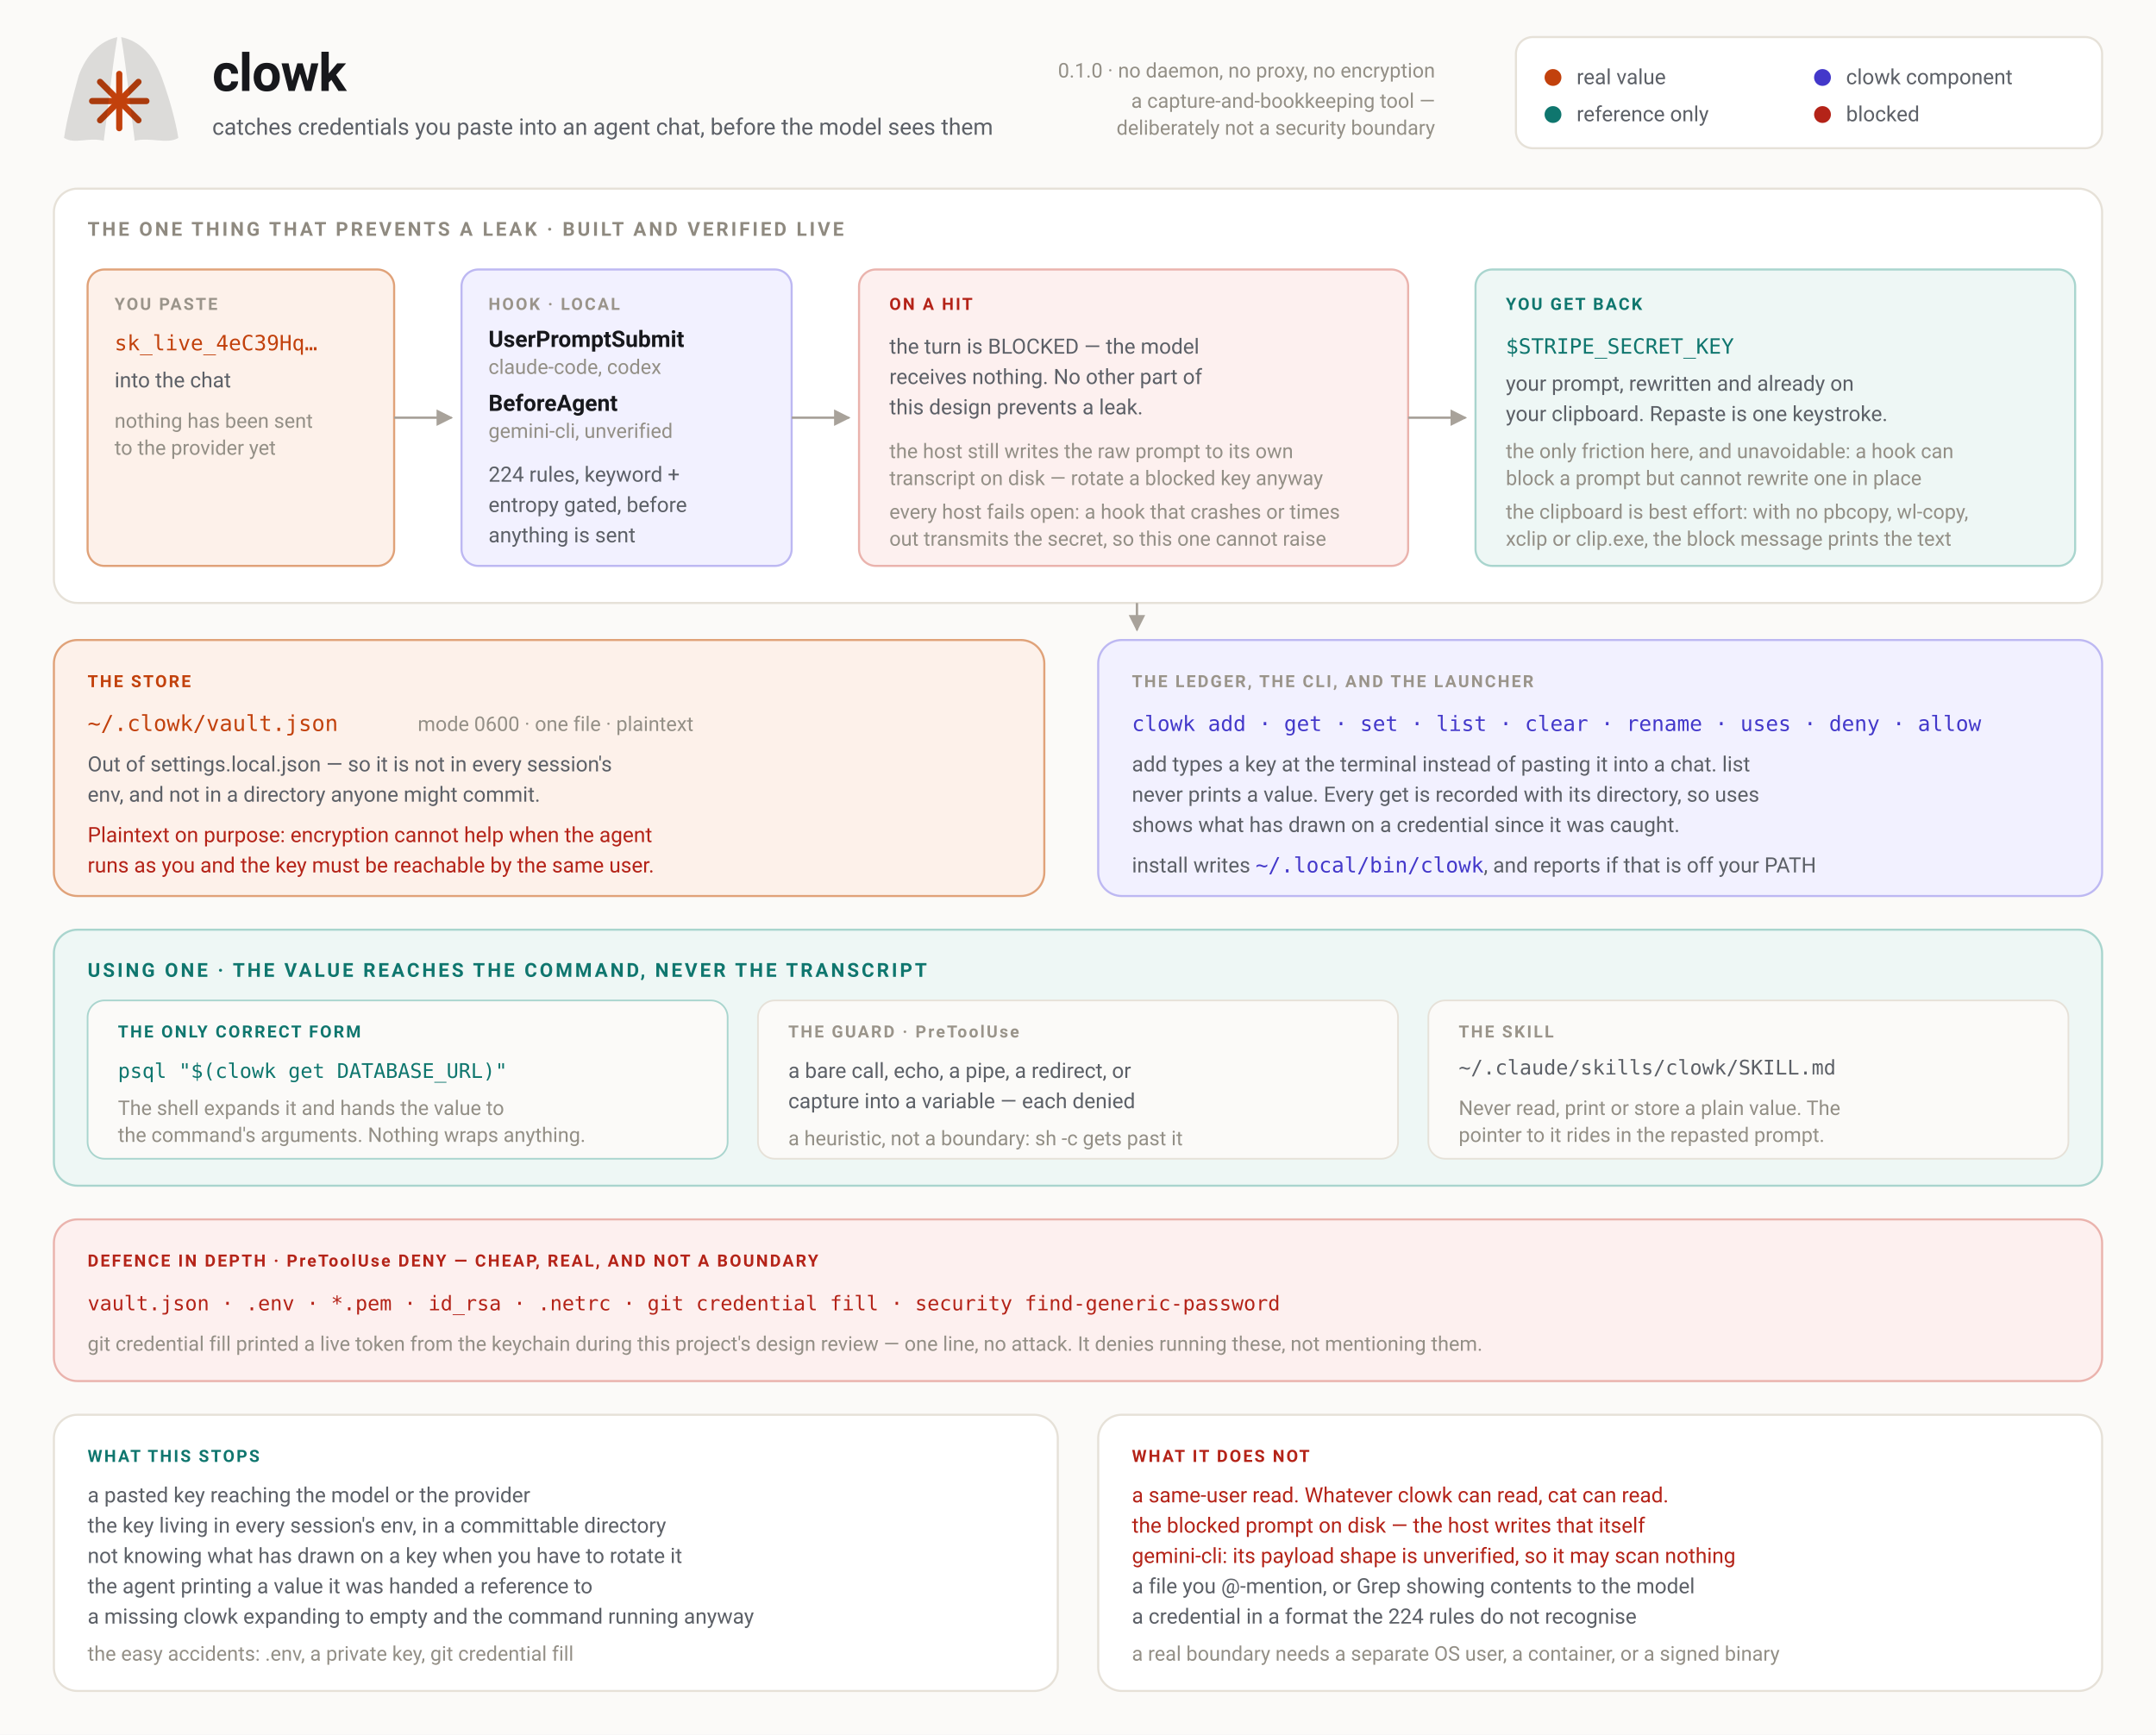
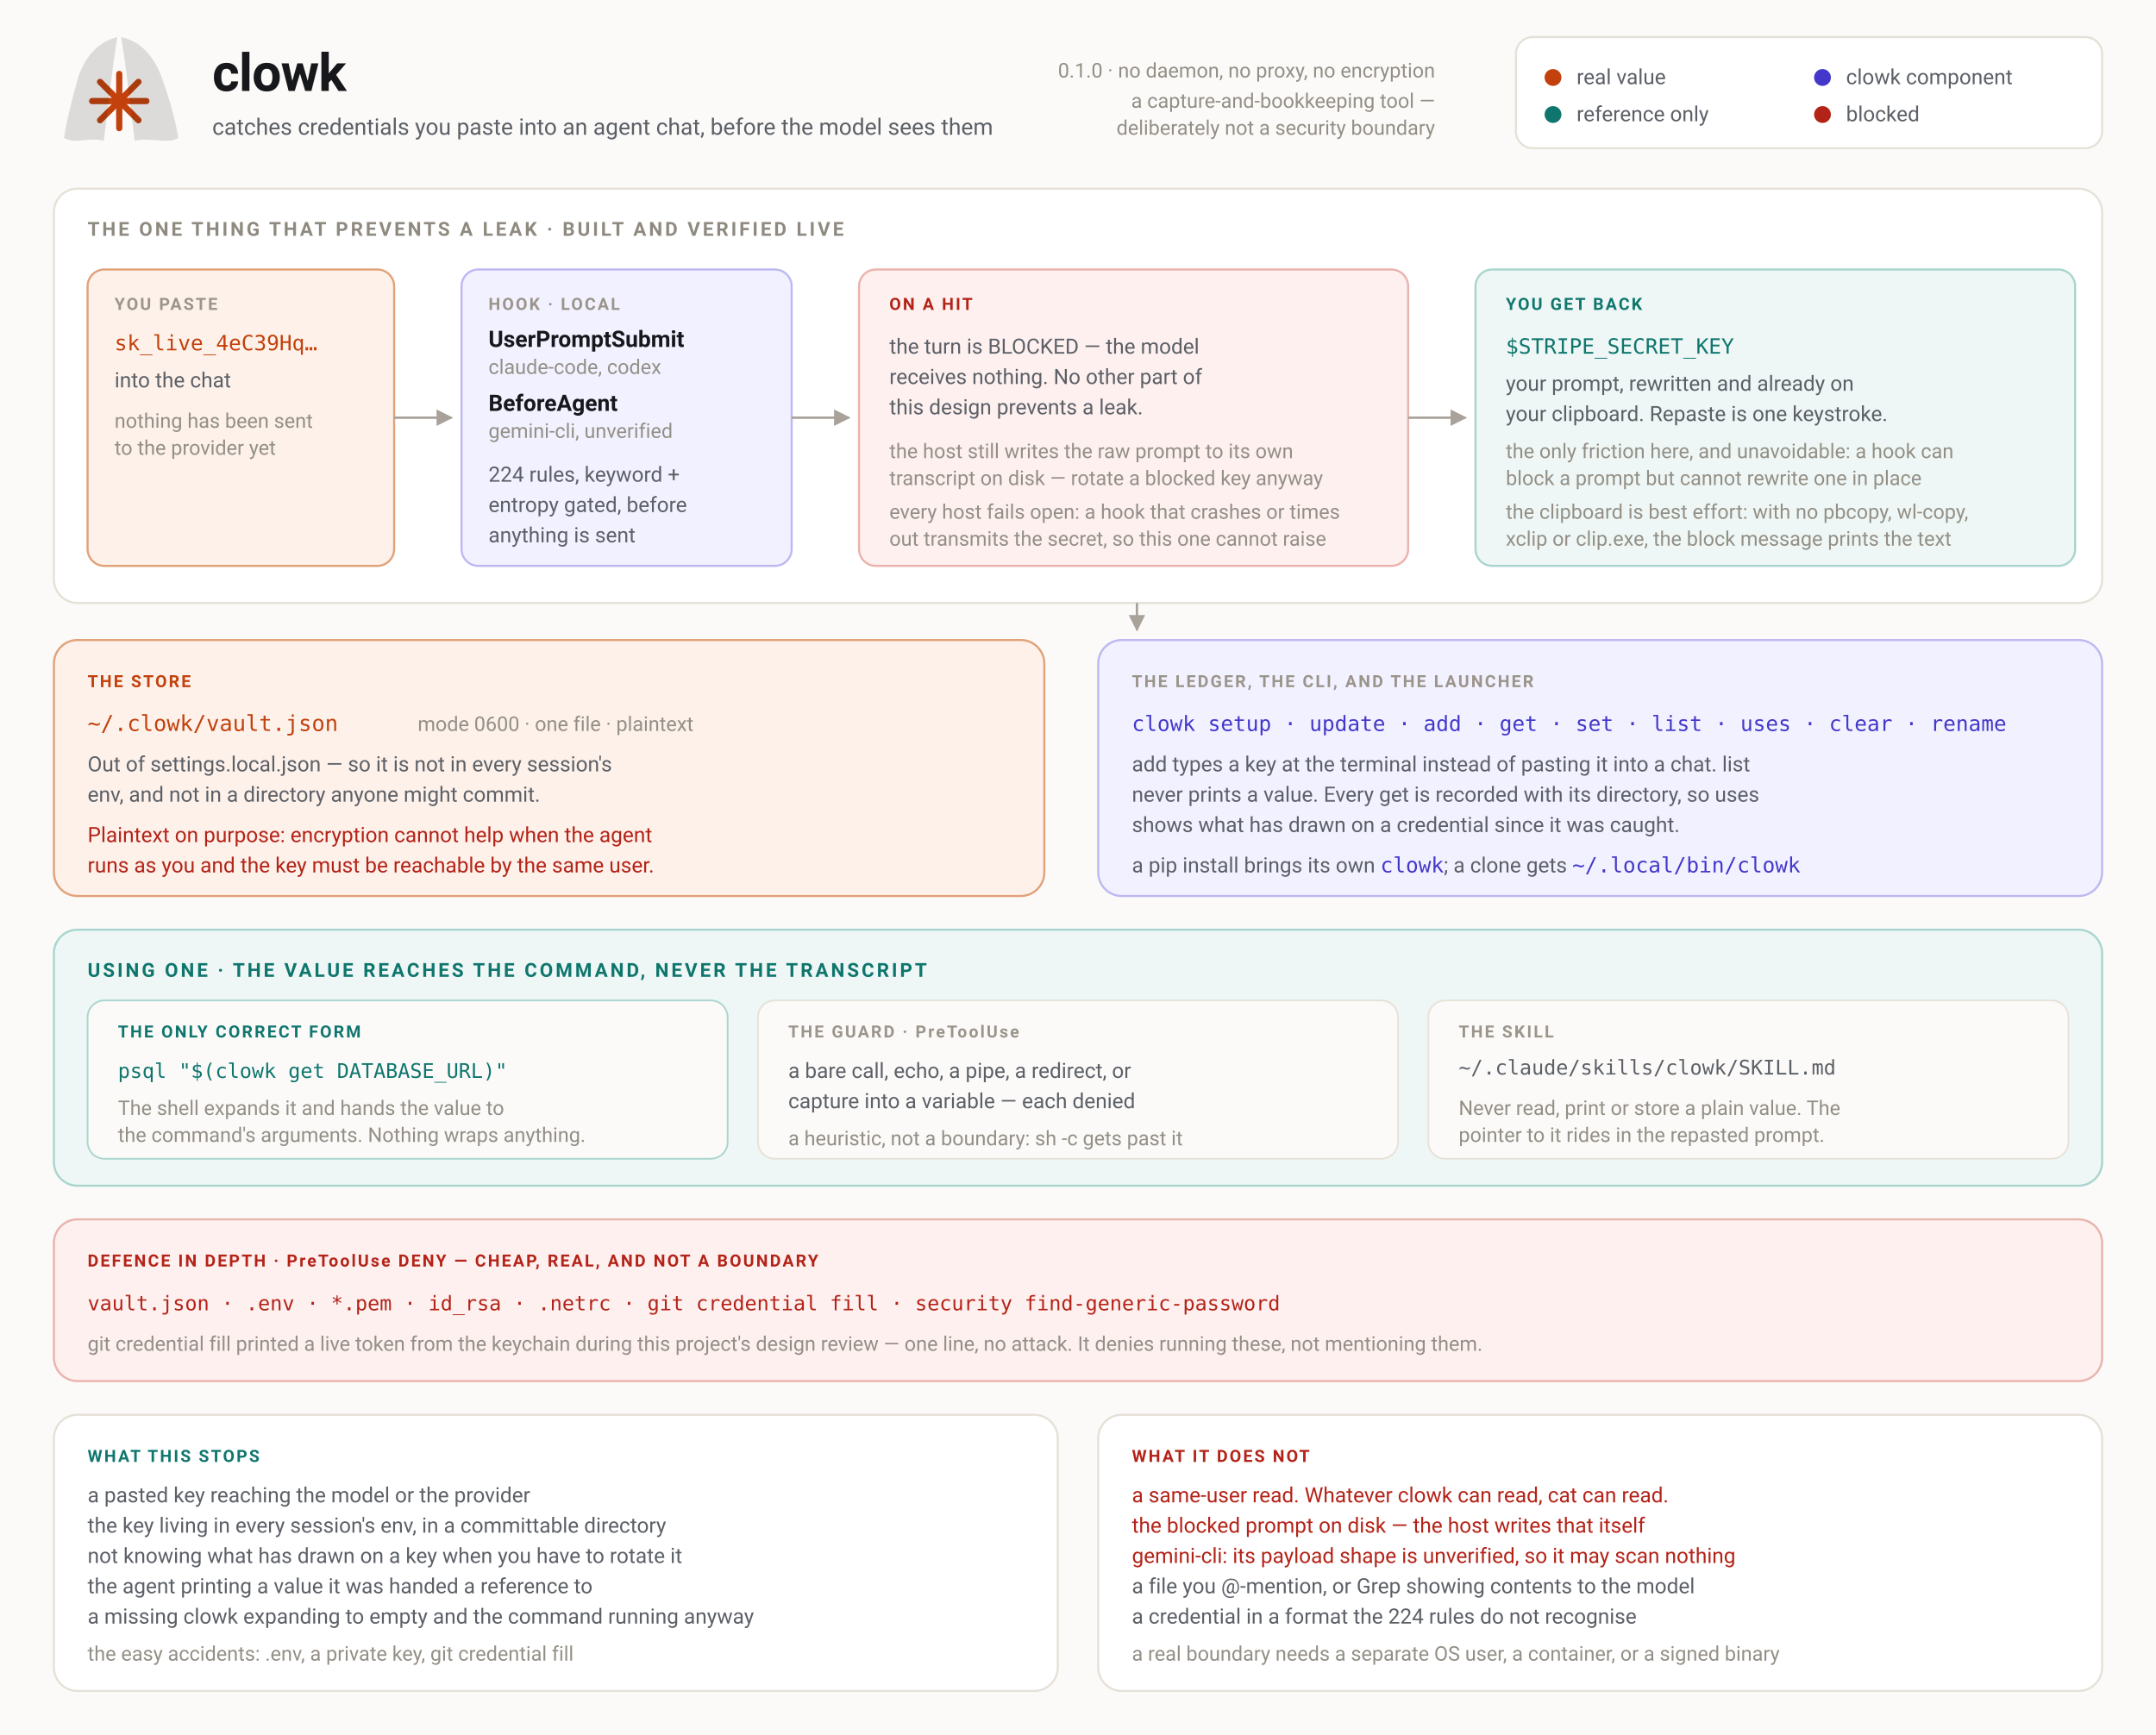
<svg xmlns="http://www.w3.org/2000/svg" viewBox="0 0 1280 1030" width="1280" height="1030" role="img" aria-label="clowk architecture: catch credentials at the paste boundary, file them locally, and use one without ever reading its value">
  <defs>
    <marker id="ah" viewBox="0 0 10 10" refX="9" refY="5" markerWidth="7" markerHeight="7" orient="auto-start-reverse">
      <path d="M0 0 L10 5 L0 10 z" fill="#a8a29a" />
    </marker>
    <style>
    text { font-family: ui-sans-serif, -apple-system, "Segoe UI", Roboto, "Helvetica Neue", sans-serif; fill: #17181c; }
    .m { font-family: ui-monospace, "SF Mono", SFMono-Regular, Menlo, Consolas, monospace; }
    .lane { font-size: 11.5px; font-weight: 700; letter-spacing: 1.5px; fill: #8f8a80; }
    .tiny { font-size: 10px; font-weight: 700; letter-spacing: 1.1px; fill: #9a948a; }
    .h { font-size: 13.5px; font-weight: 650; }
    .b { font-size: 12.5px; fill: #5c6067; }
    .f { font-size: 12px; fill: #938f86; }
    .r { font-size: 12.5px; fill: #b42318; }
    .card { fill: #ffffff; stroke: #e6e1d8; stroke-width: 1.25; }
    .orange { fill: #fdf1ea; stroke: #e0a279; stroke-width: 1.25; }
    .teal { fill: #eef7f5; stroke: #a9d5ce; stroke-width: 1.25; }
    .indigo { fill: #f2f1ff; stroke: #bdb8f2; stroke-width: 1.25; }
    .red { fill: #fdf0ef; stroke: #eab3ad; stroke-width: 1.25; }
    .wire { stroke: #a8a29a; stroke-width: 1.4; fill: none; }
  </style>
  </defs>
  <rect width="1280" height="1030" fill="#fbfaf8" />
  <g transform="translate(34,14) scale(1.15)">
    <g stroke="#c2410c" stroke-width="3.2" stroke-linecap="round" fill="none" transform="translate(32,40)">
      <line x1="0" y1="-14" x2="0" y2="14" />
      <line x1="-14" y1="0" x2="14" y2="0" />
      <line x1="-9.9" y1="-9.9" x2="9.9" y2="9.9" />
      <line x1="-9.9" y1="9.9" x2="9.9" y2="-9.9" />
    </g>
    <path d="M31 7 C22 9 15 16 11 27 C8 38 5 49 3.5 59 C9 62.5 16 58.5 24 60.5 C26 46 28 25 31 7 Z" fill="#17181c" fill-opacity="0.14" />
    <path d="M33 7 C43 9 50 17 54 28 C58 39 61 50 62.5 59 C57 62.5 48 58.5 40 60.5 C38 46 36 25 33 7 Z" fill="#17181c" fill-opacity="0.14" />
  </g>
  <text x="126" y="54" style="font-size:31px;font-weight:700;letter-spacing:-0.4px">clowk</text>
  <text x="126" y="80" class="b" style="font-size:13.5px">catches credentials you paste into an agent chat, before the model sees them</text>
  <text x="852" y="46" class="f" style="text-anchor:end">0.1.0 · no daemon, no proxy, no encryption</text>
  <text x="852" y="64" class="f" style="text-anchor:end">a capture-and-bookkeeping tool —</text>
  <text x="852" y="80" class="f" style="text-anchor:end">deliberately not a security boundary</text>
  <rect x="900" y="22" width="348" height="66" rx="10" class="card" />
  <circle cx="922" cy="46" r="5" fill="#c2410c" />
  <text x="936" y="50" class="b">real value</text>
  <circle cx="922" cy="68" r="5" fill="#0f766e" />
  <text x="936" y="72" class="b">reference only</text>
  <circle cx="1082" cy="46" r="5" fill="#4338ca" />
  <text x="1096" y="50" class="b">clowk component</text>
  <circle cx="1082" cy="68" r="5" fill="#b42318" />
  <text x="1096" y="72" class="b">blocked</text>
  <rect x="32" y="112" width="1216" height="246" rx="14" class="card" />
  <text x="52" y="140" class="lane">THE ONE THING THAT PREVENTS A LEAK  ·  BUILT AND VERIFIED LIVE</text>
  <rect x="52" y="160" width="182" height="176" rx="10" class="orange" />
  <text x="68" y="184" class="tiny">YOU PASTE</text>
  <text x="68" y="208" class="m" style="font-size:12.5px;fill:#c2410c">sk_live_4eC39Hq…</text>
  <text x="68" y="230" class="b">into the chat</text>
  <text x="68" y="254" class="f">nothing has been sent</text>
  <text x="68" y="270" class="f">to the provider yet</text>
  <path d="M234 248 L268 248" class="wire" marker-end="url(#ah)" />
  <rect x="274" y="160" width="196" height="176" rx="10" class="indigo" />
  <text x="290" y="184" class="tiny">HOOK · LOCAL</text>
  <text x="290" y="206" class="h">UserPromptSubmit</text>
  <text x="290" y="222" class="f">claude-code, codex</text>
  <text x="290" y="244" class="h">BeforeAgent</text>
  <text x="290" y="260" class="f">gemini-cli, unverified</text>
  <text x="290" y="286" class="b">224 rules, keyword +</text>
  <text x="290" y="304" class="b">entropy gated, before</text>
  <text x="290" y="322" class="b">anything is sent</text>
  <path d="M470 248 L504 248" class="wire" marker-end="url(#ah)" />
  <rect x="510" y="160" width="326" height="176" rx="10" class="red" />
  <text x="528" y="184" class="tiny" style="fill:#b42318">ON A HIT</text>
  <text x="528" y="210" class="b">the turn is BLOCKED — the model</text>
  <text x="528" y="228" class="b">receives nothing. No other part of</text>
  <text x="528" y="246" class="b">this design prevents a leak.</text>
  <text x="528" y="272" class="f">the host still writes the raw prompt to its own</text>
  <text x="528" y="288" class="f">transcript on disk — rotate a blocked key anyway</text>
  <text x="528" y="308" class="f">every host fails open: a hook that crashes or times</text>
  <text x="528" y="324" class="f">out transmits the secret, so this one cannot raise</text>
  <path d="M836 248 L870 248" class="wire" marker-end="url(#ah)" />
  <rect x="876" y="160" width="356" height="176" rx="10" class="teal" />
  <text x="894" y="184" class="tiny" style="fill:#0f766e">YOU GET BACK</text>
  <text x="894" y="210" class="m" style="font-size:12.5px;fill:#0f766e">$STRIPE_SECRET_KEY</text>
  <text x="894" y="232" class="b">your prompt, rewritten and already on</text>
  <text x="894" y="250" class="b">your clipboard. Repaste is one keystroke.</text>
  <text x="894" y="272" class="f">the only friction here, and unavoidable: a hook can</text>
  <text x="894" y="288" class="f">block a prompt but cannot rewrite one in place</text>
  <text x="894" y="308" class="f">the clipboard is best effort: with no pbcopy, wl-copy,</text>
  <text x="894" y="324" class="f">xclip or clip.exe, the block message prints the text</text>
  <path d="M675 358 L675 374" class="wire" marker-end="url(#ah)" />
  <rect x="32" y="380" width="588" height="152" rx="14" class="orange" />
  <text x="52" y="408" class="tiny" style="fill:#c2410c">THE STORE</text>
  <text x="52" y="434" class="m" style="font-size:13px;fill:#c2410c">~/.clowk/vault.json</text>
  <text x="248" y="434" class="f">mode 0600 · one file · plaintext</text>
  <text x="52" y="458" class="b">Out of settings.local.json — so it is not in every session's</text>
  <text x="52" y="476" class="b">env, and not in a directory anyone might commit.</text>
  <text x="52" y="500" class="r">Plaintext on purpose: encryption cannot help when the agent</text>
  <text x="52" y="518" class="r">runs as you and the key must be reachable by the same user.</text>
  <rect x="652" y="380" width="596" height="152" rx="14" class="indigo" />
  <text x="672" y="408" class="tiny">THE LEDGER, THE CLI, AND THE LAUNCHER</text>
-   <text x="672" y="434" class="m" style="font-size:12.5px;fill:#4338ca">clowk  add · get · set · list · clear · rename · uses · deny · allow</text>
+   <text x="672" y="434" class="m" style="font-size:12.5px;fill:#4338ca">clowk  setup · update · add · get · set · list · uses · clear · rename</text>
  <text x="672" y="458" class="b">add types a key at the terminal instead of pasting it into a chat. list</text>
  <text x="672" y="476" class="b">never prints a value. Every get is recorded with its directory, so uses</text>
  <text x="672" y="494" class="b">shows what has drawn on a credential since it was caught.</text>
-   <text x="672" y="518" class="b">install writes <tspan class="m" style="fill:#4338ca">~/.local/bin/clowk</tspan>, and reports if that is off your PATH</text>
+   <text x="672" y="518" class="b">a pip install brings its own <tspan class="m" style="fill:#4338ca">clowk</tspan>; a clone gets <tspan class="m" style="fill:#4338ca">~/.local/bin/clowk</tspan>
+   </text>
  <rect x="32" y="552" width="1216" height="152" rx="14" class="teal" />
  <text x="52" y="580" class="lane" style="fill:#0f766e">USING ONE · THE VALUE REACHES THE COMMAND, NEVER THE TRANSCRIPT</text>
  <rect x="52" y="594" width="380" height="94" rx="10" fill="#fbfaf8" stroke="#a9d5ce" />
  <text x="70" y="616" class="tiny" style="fill:#0f766e">THE ONLY CORRECT FORM</text>
  <text x="70" y="640" class="m" style="font-size:12px;fill:#0f766e">psql "$(clowk get DATABASE_URL)"</text>
  <text x="70" y="662" class="f">The shell expands it and hands the value to</text>
  <text x="70" y="678" class="f">the command's arguments. Nothing wraps anything.</text>
  <rect x="450" y="594" width="380" height="94" rx="10" fill="#fbfaf8" stroke="#e6e1d8" />
  <text x="468" y="616" class="tiny">THE GUARD · PreToolUse</text>
  <text x="468" y="640" class="b">a bare call, echo, a pipe, a redirect, or</text>
  <text x="468" y="658" class="b">capture into a variable — each denied</text>
  <text x="468" y="680" class="f">a heuristic, not a boundary: sh -c gets past it</text>
  <rect x="848" y="594" width="380" height="94" rx="10" fill="#fbfaf8" stroke="#e6e1d8" />
  <text x="866" y="616" class="tiny">THE SKILL</text>
  <text x="866" y="638" class="m" style="font-size:12px;fill:#5c6067">~/.claude/skills/clowk/SKILL.md</text>
  <text x="866" y="662" class="f">Never read, print or store a plain value. The</text>
  <text x="866" y="678" class="f">pointer to it rides in the repasted prompt.</text>
  <rect x="32" y="724" width="1216" height="96" rx="14" class="red" />
  <text x="52" y="752" class="tiny" style="fill:#b42318">DEFENCE IN DEPTH · PreToolUse DENY — CHEAP, REAL, AND NOT A BOUNDARY</text>
  <text x="52" y="778" class="m" style="font-size:12px;fill:#b42318">vault.json  ·  .env  ·  *.pem  ·  id_rsa  ·  .netrc  ·  git credential fill  ·  security find-generic-password</text>
  <text x="52" y="802" class="f">git credential fill printed a live token from the keychain during this project's design review — one line, no attack. It denies running these, not mentioning them.</text>
  <rect x="32" y="840" width="596" height="164" rx="14" class="card" />
  <text x="52" y="868" class="tiny" style="fill:#0f766e">WHAT THIS STOPS</text>
  <text x="52" y="892" class="b">a pasted key reaching the model or the provider</text>
  <text x="52" y="910" class="b">the key living in every session's env, in a committable directory</text>
  <text x="52" y="928" class="b">not knowing what has drawn on a key when you have to rotate it</text>
  <text x="52" y="946" class="b">the agent printing a value it was handed a reference to</text>
  <text x="52" y="964" class="b">a missing clowk expanding to empty and the command running anyway</text>
  <text x="52" y="986" class="f">the easy accidents: .env, a private key, git credential fill</text>
  <rect x="652" y="840" width="596" height="164" rx="14" class="card" />
  <text x="672" y="868" class="tiny" style="fill:#b42318">WHAT IT DOES NOT</text>
  <text x="672" y="892" class="r">a same-user read. Whatever clowk can read, cat can read.</text>
  <text x="672" y="910" class="r">the blocked prompt on disk — the host writes that itself</text>
  <text x="672" y="928" class="r">gemini-cli: its payload shape is unverified, so it may scan nothing</text>
  <text x="672" y="946" class="b">a file you @-mention, or Grep showing contents to the model</text>
  <text x="672" y="964" class="b">a credential in a format the 224 rules do not recognise</text>
  <text x="672" y="986" class="f">a real boundary needs a separate OS user, a container, or a signed binary</text>
</svg>
